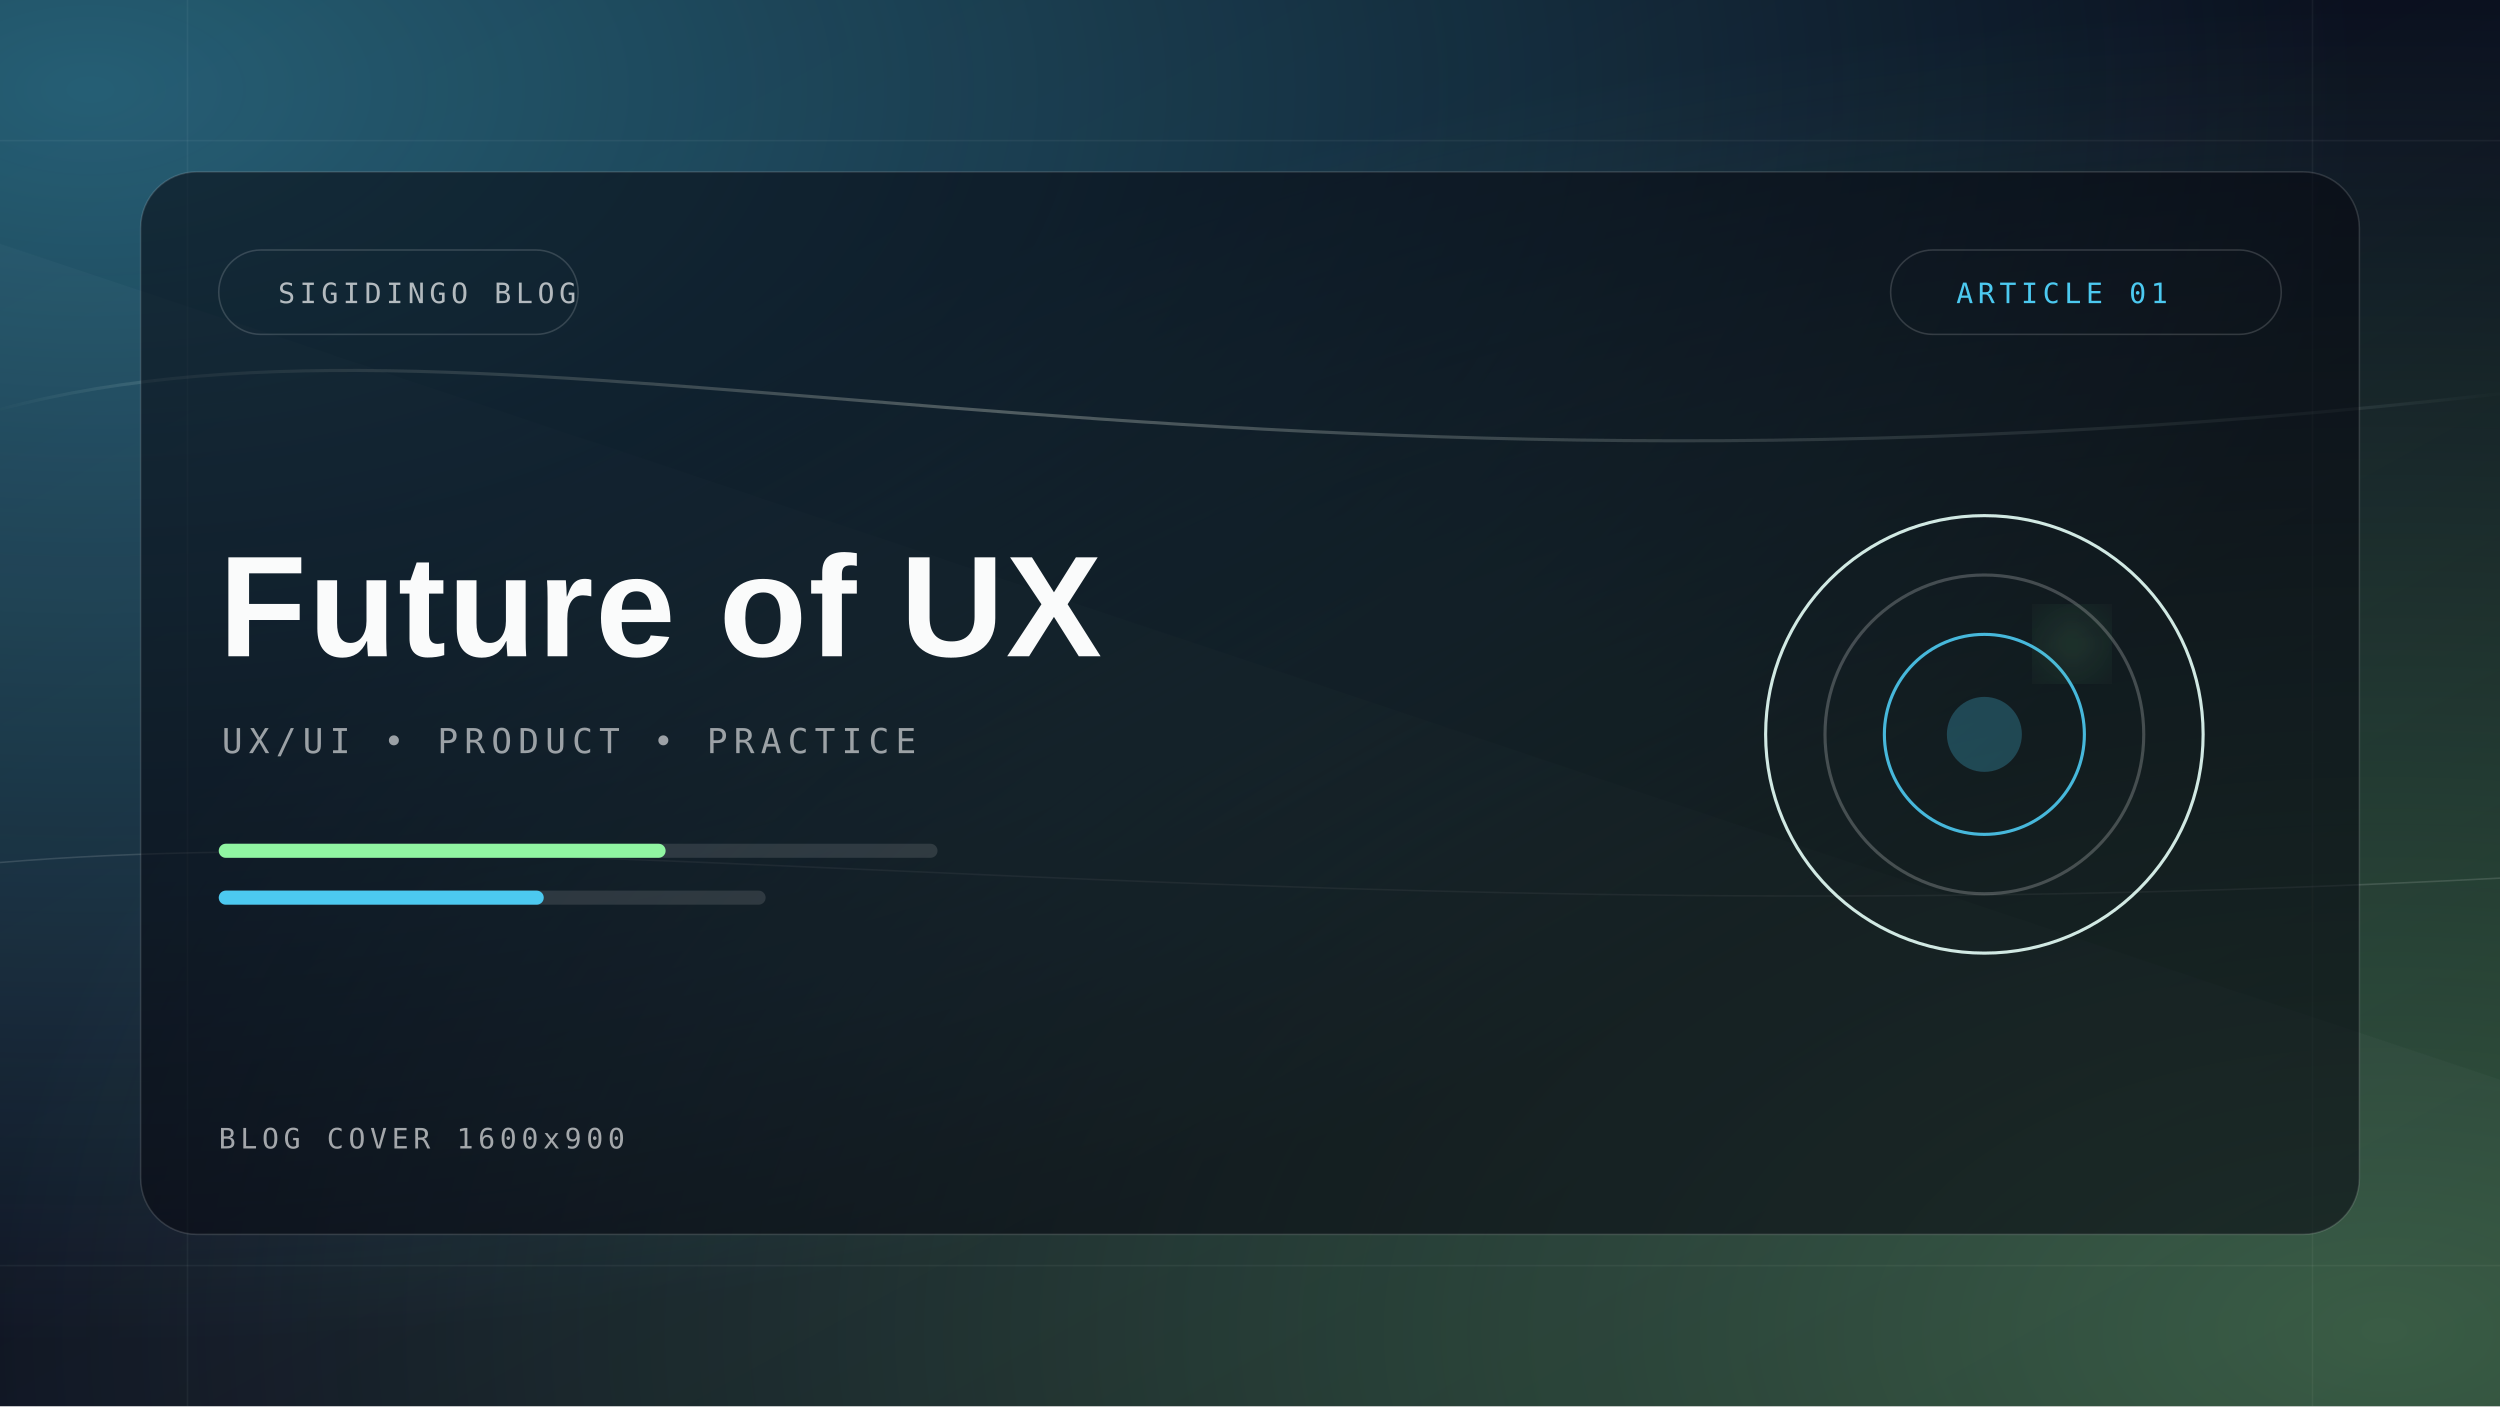
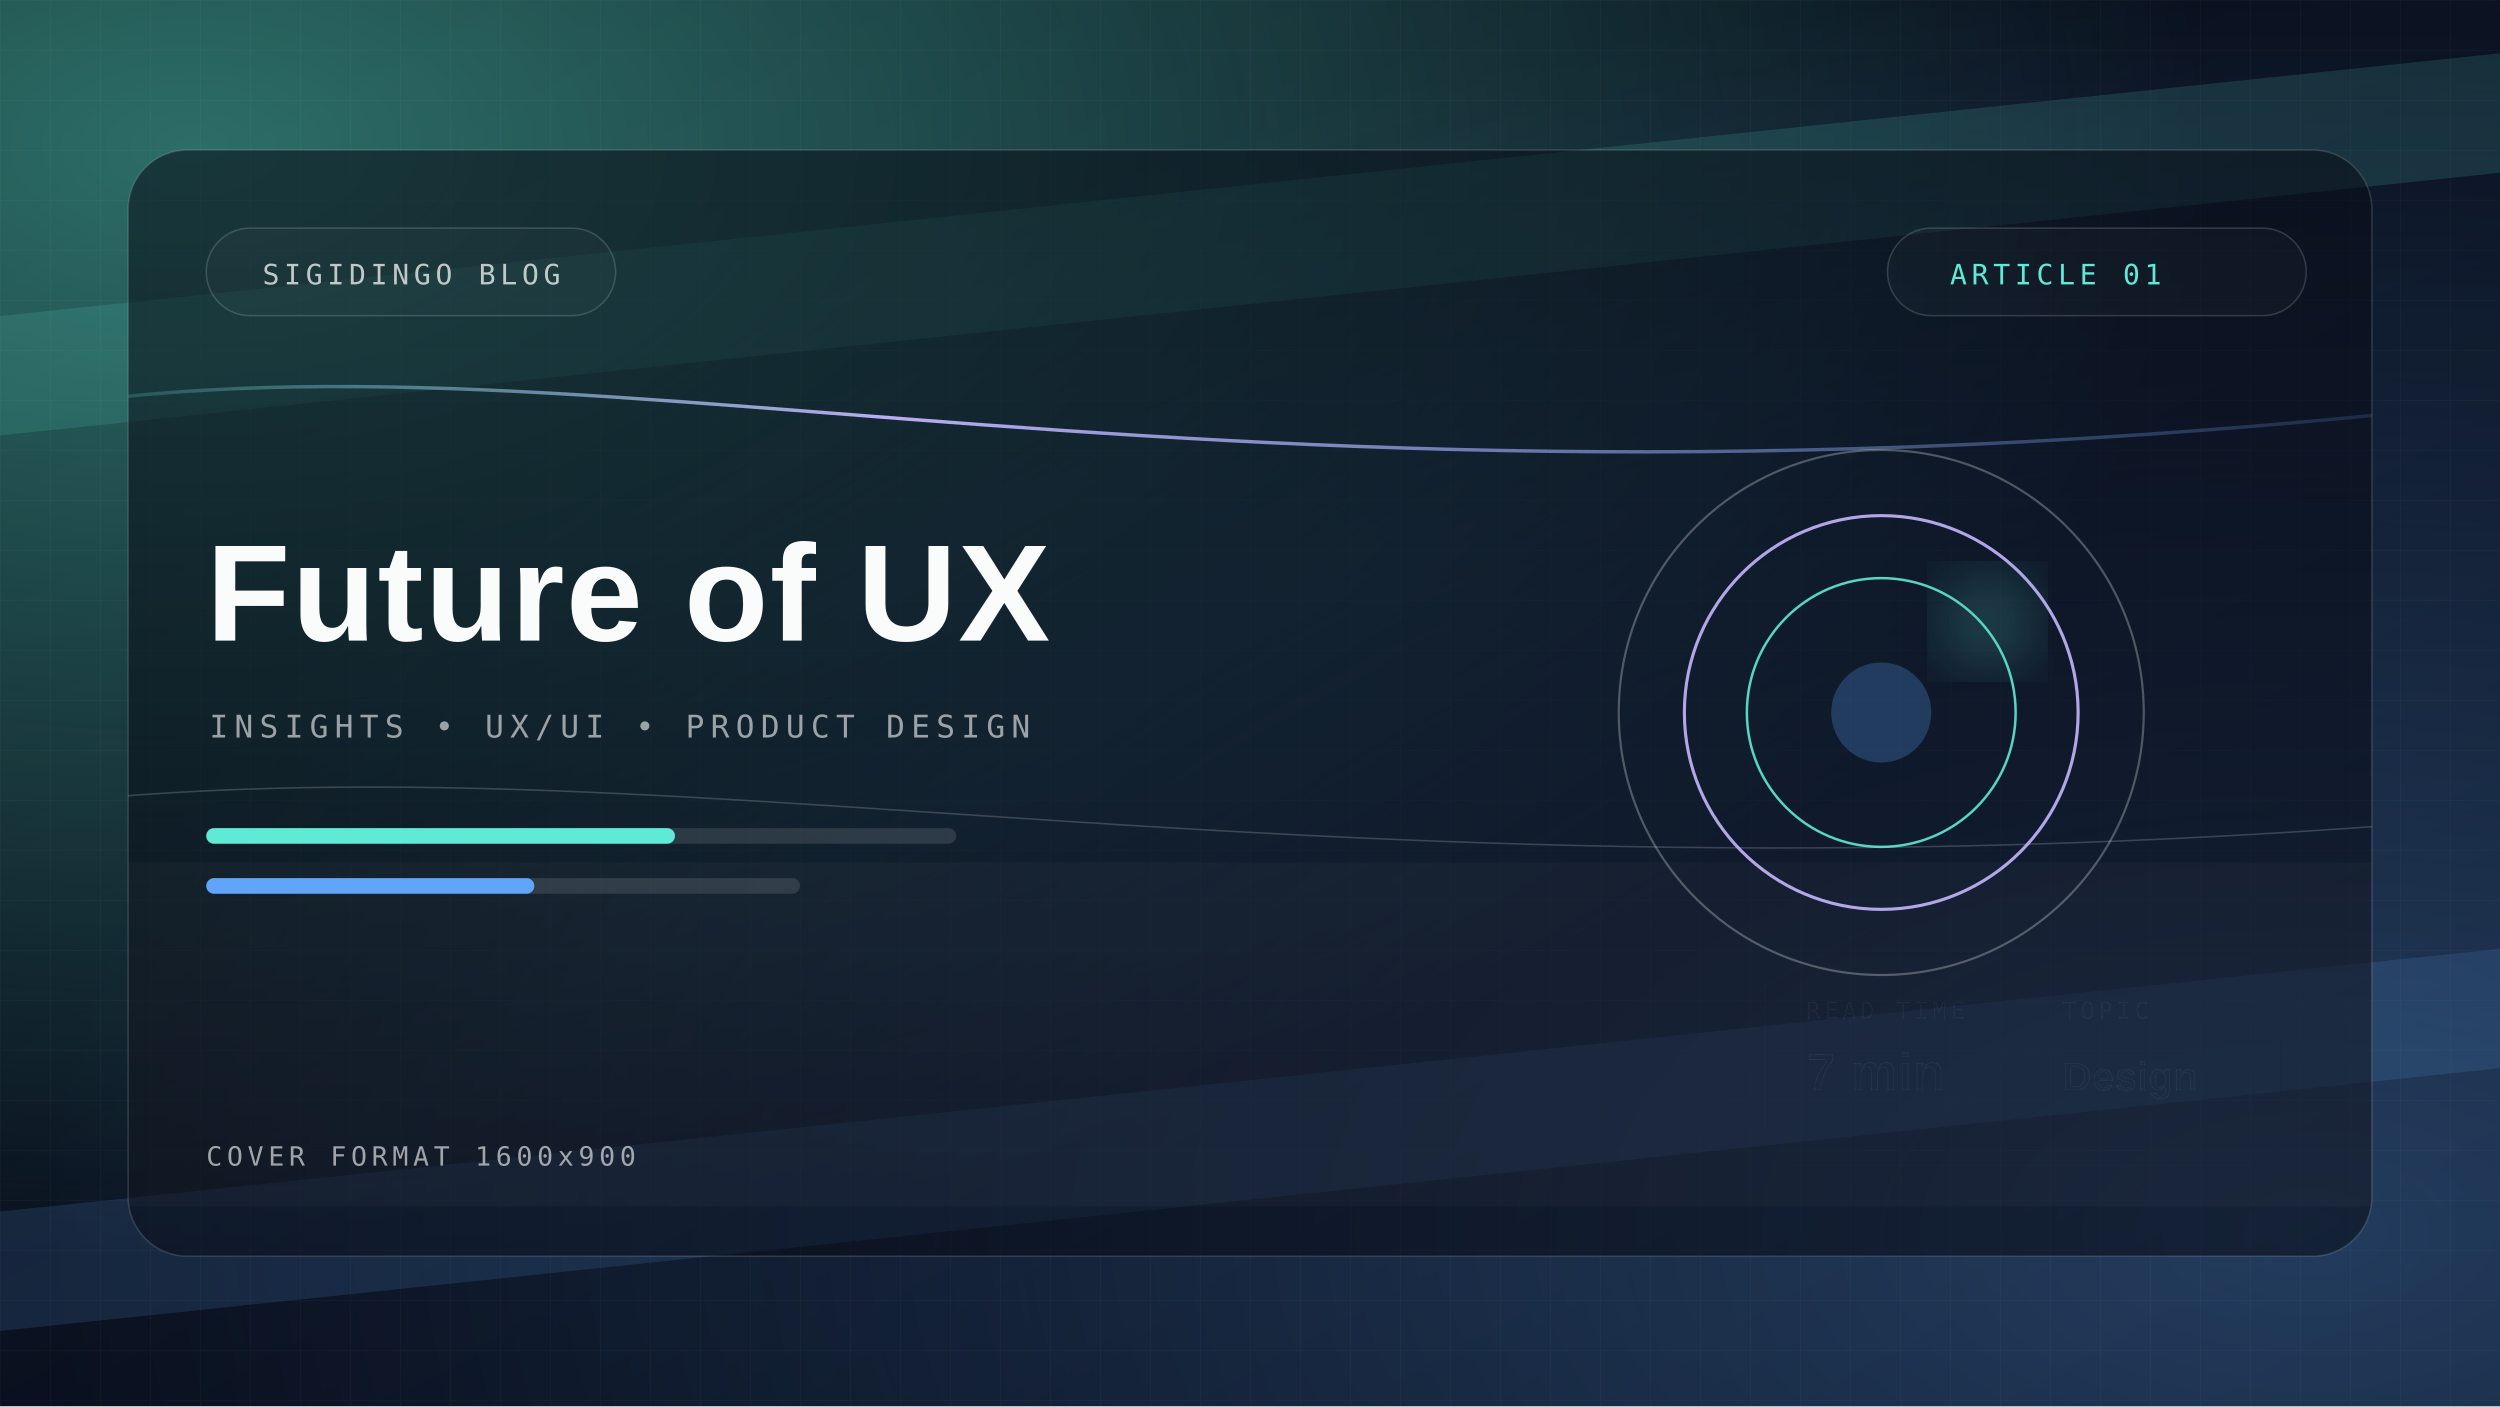
<svg xmlns="http://www.w3.org/2000/svg" width="1600" height="900" viewBox="0 0 1600 900">
  <defs>
    <linearGradient id="bg-1" x1="0" y1="0" x2="1" y2="1">
-       <stop offset="0%" stop-color="#070A12" />
-       <stop offset="52%" stop-color="#0B1120" />
-       <stop offset="100%" stop-color="#05070D" />
+       <stop offset="0%" stop-color="#03050B" />
+       <stop offset="48%" stop-color="#0A1120" />
+       <stop offset="100%" stop-color="#02040A" />
    </linearGradient>
-     <radialGradient id="haloA-1" cx="0.04" cy="0.06" r="0.9">
-       <stop offset="0%" stop-color="#4CC9F0" stop-opacity="0.44" />
-       <stop offset="100%" stop-color="#4CC9F0" stop-opacity="0" />
+     <radialGradient id="glowA-1" cx="0.08" cy="0.1" r="0.8">
+       <stop offset="0%" stop-color="#5EEAD4" stop-opacity="0.45" />
+       <stop offset="100%" stop-color="#5EEAD4" stop-opacity="0" />
    </radialGradient>
-     <radialGradient id="haloB-1" cx="0.95" cy="0.95" r="0.95">
-       <stop offset="0%" stop-color="#90F5A2" stop-opacity="0.34" />
-       <stop offset="100%" stop-color="#90F5A2" stop-opacity="0" />
+     <radialGradient id="glowB-1" cx="0.92" cy="0.88" r="0.9">
+       <stop offset="0%" stop-color="#60A5FA" stop-opacity="0.34" />
+       <stop offset="100%" stop-color="#60A5FA" stop-opacity="0" />
    </radialGradient>
-     <linearGradient id="beam-1" x1="0" y1="0" x2="1" y2="0">
-       <stop offset="0%" stop-color="#E6FFF8" stop-opacity="0" />
-       <stop offset="40%" stop-color="#E6FFF8" stop-opacity="0.95" />
-       <stop offset="100%" stop-color="#E6FFF8" stop-opacity="0" />
+     <linearGradient id="accent-1" x1="0" y1="0" x2="1" y2="0">
+       <stop offset="0%" stop-color="#5EEAD4" stop-opacity="0" />
+       <stop offset="35%" stop-color="#C4B5FD" stop-opacity="0.95" />
+       <stop offset="100%" stop-color="#60A5FA" stop-opacity="0" />
    </linearGradient>
-     <filter id="soft-1" x="-20%" y="-20%" width="140%" height="140%">
-       <feGaussianBlur stdDeviation="24" />
+     <filter id="blur-1" x="-30%" y="-30%" width="160%" height="160%">
+       <feGaussianBlur stdDeviation="26" />
    </filter>
+     <filter id="inner-1" x="-20%" y="-20%" width="140%" height="140%">
+       <feGaussianBlur in="SourceGraphic" stdDeviation="0.6" result="blur" />
+       <feComposite in="SourceGraphic" in2="blur" operator="arithmetic" k2="1" k3="-1" />
+     </filter>
+     <pattern id="grid-1" width="32" height="32" patternUnits="userSpaceOnUse">
+       <path d="M32 0H0V32" fill="none" stroke="rgba(255,255,255,0.035)" stroke-width="1" />
+     </pattern>
+     <clipPath id="mainClip-1">
+       <rect x="82" y="96" width="1436" height="708" rx="38" />
+     </clipPath>
  </defs>
  <rect width="1600" height="900" fill="url(#bg-1)" />
-   <rect width="1600" height="900" fill="url(#haloA-1)" />
-   <rect width="1600" height="900" fill="url(#haloB-1)" />
-   <g stroke="rgba(255,255,255,0.05)" stroke-width="1">
-     <line x1="0" y1="90" x2="1600" y2="90" />
-     <line x1="0" y1="810" x2="1600" y2="810" />
-     <line x1="120" y1="0" x2="120" y2="900" />
-     <line x1="1480" y1="0" x2="1480" y2="900" />
+   <rect width="1600" height="900" fill="url(#glowA-1)" />
+   <rect width="1600" height="900" fill="url(#glowB-1)" />
+   <rect width="1600" height="900" fill="url(#grid-1)" />
+   <g transform="rotate(-6,800,450)" opacity="0.14">
+     <rect x="-120" y="120" width="1900" height="76" fill="#5EEAD4" />
+     <rect x="-120" y="690" width="1900" height="76" fill="#60A5FA" />
  </g>
-   <g opacity="0.8">
-     <path d="M0 156 L1600 691 L1600 900 L0 900 Z" fill="rgba(255,255,255,0.03)" />
-     <path d="M0 262 C320 176, 760 348, 1600 252" stroke="url(#beam-1)" stroke-width="2" fill="none" />
-     <path d="M0 552 C360 522, 840 602, 1600 562" stroke="rgba(255,255,255,0.17)" stroke-width="1" fill="none" />
+   <rect x="82" y="96" width="1436" height="708" rx="38" fill="rgba(8,12,22,0.55)" stroke="rgba(255,255,255,0.14)" />
+   <g clip-path="url(#mainClip-1)">
+     <path d="M-40 273 C360 183, 760 369, 1700 245" stroke="url(#accent-1)" stroke-width="2.2" fill="none" />
+     <path d="M-40 523 C420 453, 840 603, 1700 513" stroke="rgba(255,255,255,0.18)" stroke-width="1" fill="none" />
+     <rect x="0" y="552" width="1600" height="220" fill="rgba(255,255,255,0.025)" />
+     <g opacity="0.9">
+       <circle cx="1204" cy="456" r="168" fill="none" stroke="rgba(255,255,255,0.3)" stroke-width="1.4" />
+       <circle cx="1204" cy="456" r="126" fill="none" stroke="#C4B5FD" stroke-width="2" />
+       <circle cx="1204" cy="456" r="86" fill="none" stroke="#5EEAD4" stroke-width="1.6" />
+       <circle cx="1204" cy="456" r="32" fill="#60A5FA" fill-opacity="0.28" />
+       <circle cx="1272" cy="398" r="24" fill="#5EEAD4" fill-opacity="0.5" filter="url(#blur-1)" />
+     </g>
  </g>
-   <rect x="90" y="110" width="1420" height="680" rx="36" fill="rgba(7,10,18,0.58)" stroke="rgba(255,255,255,0.14)" />
-   <path d="M130 212 H1470" stroke="url(#beam-1)" stroke-width="2" />
-   <path d="M130 690 H1470" stroke="url(#beam-1)" stroke-width="2" />
-   <g fill="none" stroke="rgba(255,255,255,0.16)">
-     <rect x="140" y="160" width="230" height="54" rx="27" />
-     <rect x="1210" y="160" width="250" height="54" rx="27" />
+   <g>
+     <rect x="132" y="146" width="262" height="56" rx="28" fill="rgba(255,255,255,0.02)" stroke="rgba(255,255,255,0.16)" />
+     <rect x="1208" y="146" width="268" height="56" rx="28" fill="rgba(255,255,255,0.02)" stroke="rgba(255,255,255,0.16)" />
+     <text x="168" y="182" font-family="Consolas, monospace" font-size="18" letter-spacing="3" fill="rgba(255,255,255,0.72)">SIGIDINGO BLOG</text>
+     <text x="1248" y="182" font-family="Consolas, monospace" font-size="18" letter-spacing="3" fill="#5EEAD4">ARTICLE 01</text>
  </g>
-   <text x="178" y="194" font-family="Consolas, monospace" font-size="18" letter-spacing="3" fill="rgba(255,255,255,0.68)">SIGIDINGO BLOG</text>
-   <text x="1252" y="194" font-family="Consolas, monospace" font-size="18" letter-spacing="3" fill="#4CC9F0">ARTICLE 01</text>
-   <text x="140" y="420" font-family="Sora, Arial, sans-serif" font-weight="700" font-size="92" letter-spacing="1.2" fill="rgba(255,255,255,0.98)">Future of UX</text>
-   <text x="142" y="482" font-family="Consolas, monospace" font-size="22" letter-spacing="4" fill="rgba(255,255,255,0.58)">UX/UI  •  PRODUCT  •  PRACTICE</text>
  <g>
-     <rect x="140" y="540" width="460" height="9" rx="4.5" fill="rgba(255,255,255,0.12)" />
-     <rect x="140" y="540" width="286" height="9" rx="4.5" fill="#90F5A2" />
-     <rect x="140" y="570" width="350" height="9" rx="4.5" fill="rgba(255,255,255,0.12)" />
-     <rect x="140" y="570" width="208" height="9" rx="4.5" fill="#4CC9F0" />
+     <text x="132" y="410" font-family="Sora, Arial, sans-serif" font-weight="700" font-size="88" letter-spacing="1.1" fill="rgba(255,255,255,0.98)">Future of UX</text>
+     <text x="134" y="472" font-family="Consolas, monospace" font-size="20" letter-spacing="4" fill="rgba(255,255,255,0.58)">INSIGHTS  •  UX/UI  •  PRODUCT DESIGN</text>
+     <rect x="132" y="530" width="480" height="10" rx="5" fill="rgba(255,255,255,0.12)" />
+     <rect x="132" y="530" width="300" height="10" rx="5" fill="#5EEAD4" />
+     <rect x="132" y="562" width="380" height="10" rx="5" fill="rgba(255,255,255,0.12)" />
+     <rect x="132" y="562" width="210" height="10" rx="5" fill="#60A5FA" />
  </g>
-   <g opacity="0.9">
-     <circle cx="1270" cy="470" r="140" fill="none" stroke="#E6FFF8" stroke-width="2" />
-     <circle cx="1270" cy="470" r="102" fill="none" stroke="rgba(255,255,255,0.24)" stroke-width="2" />
-     <circle cx="1270" cy="470" r="64" fill="none" stroke="#4CC9F0" stroke-width="2" />
-     <circle cx="1270" cy="470" r="24" fill="#4CC9F0" fill-opacity="0.28" />
-     <circle cx="1326" cy="412" r="18" fill="#90F5A2" fill-opacity="0.45" filter="url(#soft-1)" />
+   <g transform="translate(1130,610)" filter="url(#inner-1)">
+     <rect x="0" y="0" width="330" height="136" rx="20" fill="rgba(7,11,20,0.5)" stroke="rgba(255,255,255,0.16)" />
+     <text x="26" y="42" font-family="Consolas, monospace" font-size="15" letter-spacing="2.5" fill="rgba(255,255,255,0.65)">READ TIME</text>
+     <text x="26" y="88" font-family="Sora, Arial, sans-serif" font-weight="600" font-size="34" fill="#C4B5FD">7 min</text>
+     <line x1="168" y1="26" x2="168" y2="110" stroke="rgba(255,255,255,0.12)" />
+     <text x="190" y="42" font-family="Consolas, monospace" font-size="15" letter-spacing="2.5" fill="rgba(255,255,255,0.65)">TOPIC</text>
+     <text x="190" y="88" font-family="Sora, Arial, sans-serif" font-weight="600" font-size="26" fill="rgba(255,255,255,0.94)">Design</text>
  </g>
-   <text x="140" y="735" font-family="Consolas, monospace" font-size="18" letter-spacing="3" fill="rgba(255,255,255,0.62)">BLOG COVER 1600x900</text>
+   <text x="132" y="746" font-family="Consolas, monospace" font-size="17" letter-spacing="3" fill="rgba(255,255,255,0.6)">COVER FORMAT 1600x900</text>
</svg>
